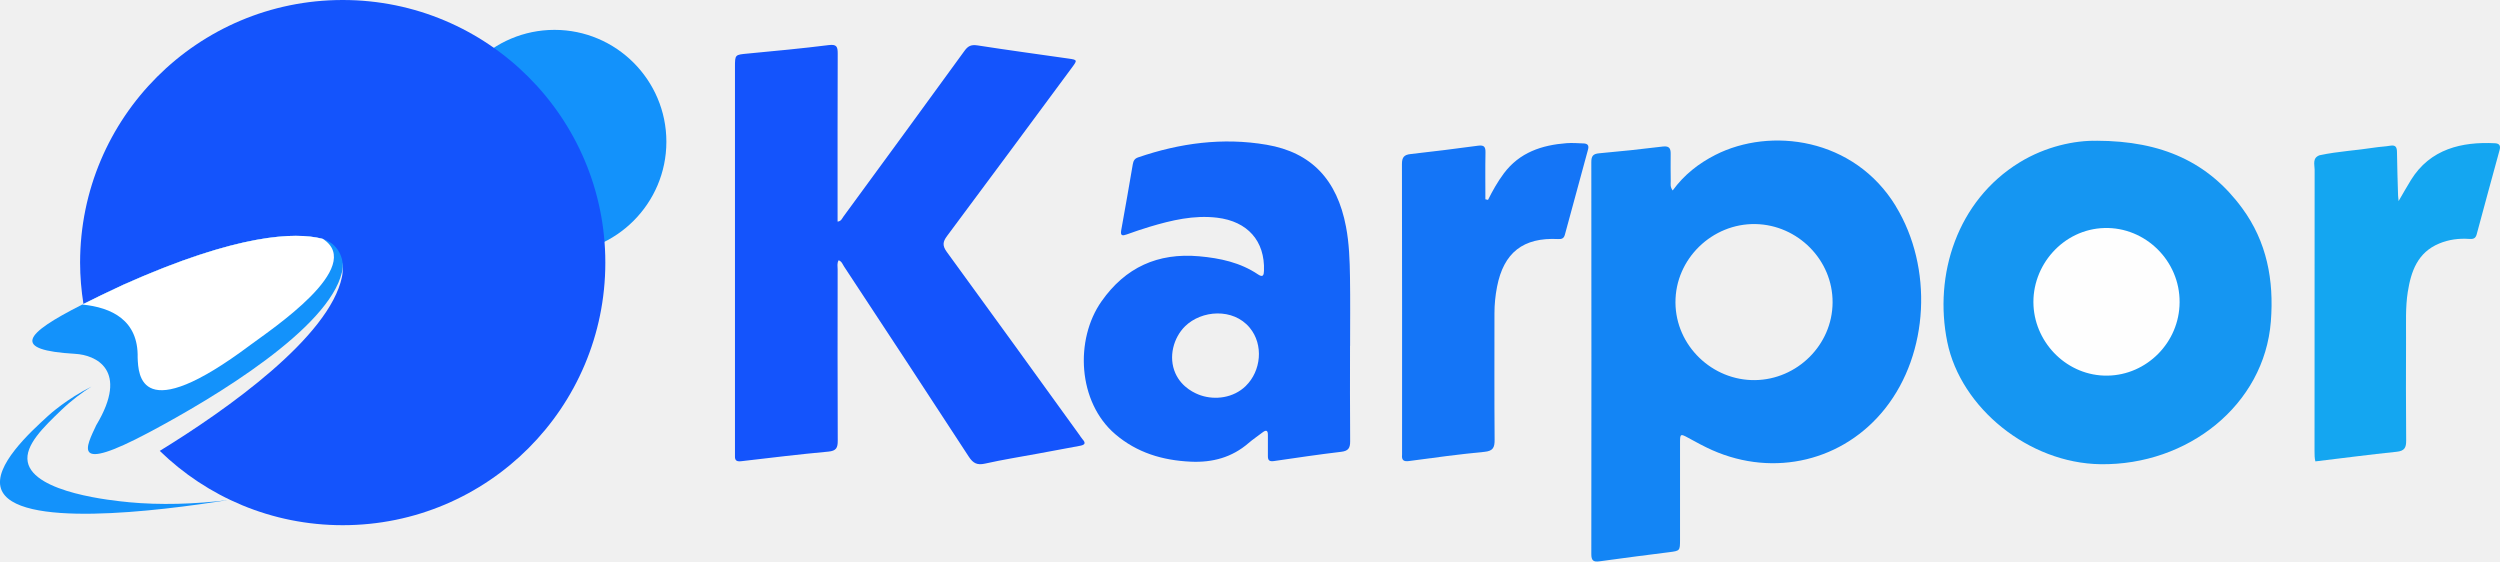
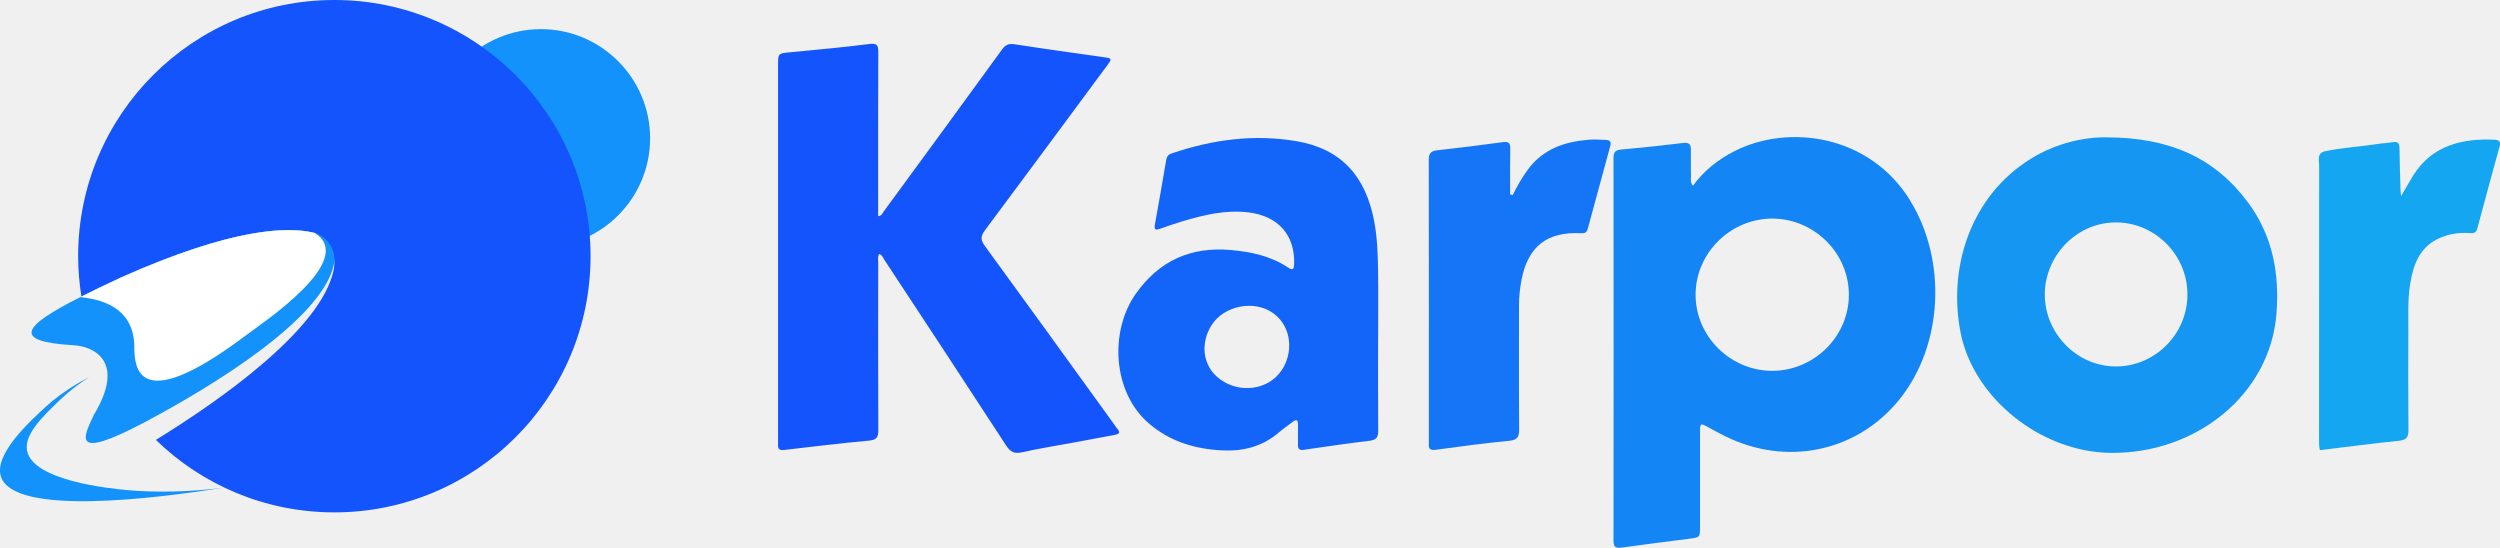
- <svg xmlns="http://www.w3.org/2000/svg" id="_图层_2" data-name="图层 2" viewBox="0 0 799.32 179.55">
+ <svg xmlns="http://www.w3.org/2000/svg" id="_图层_2" data-name="图层 2" viewBox="0 0 819.32 179.55">
  <defs>
    <style>
      .cls-1 {
        fill: #1454fc;
      }

-       .cls-1, .cls-2, .cls-3, .cls-4, .cls-5, .cls-6, .cls-7, .cls-8, .cls-9 {
+       .cls-1, .cls-2, .cls-3, .cls-4, .cls-5, .cls-6, .cls-7, .cls-8 {
        stroke-width: 0px;
      }

      .cls-2 {
-         fill: #fefefe;
+         fill: #1475f7;
      }

      .cls-3 {
-         fill: #1475f7;
+         fill: #1392fb;
      }

      .cls-4 {
-         fill: #1392fb;
+         fill: #1596f2;
      }

      .cls-5 {
-         fill: #1596f2;
+         fill: #14a6f1;
      }

      .cls-6 {
-         fill: #14a6f1;
+         fill: #1385f5;
      }

      .cls-7 {
-         fill: #1385f5;
+         fill: #fff;
      }

      .cls-8 {
-         fill: #fff;
-       }
- 
-       .cls-9 {
        fill: #1364f9;
      }
    </style>
  </defs>
  <g id="_图层_1-2" data-name="图层 1">
    <g>
-       <path class="cls-1" d="M268.13,83.23c-.57.95-.31,1.97-.31,2.92-.02,18.23-.05,36.47.03,54.7.01,2.32-.44,3.31-3.04,3.55-9.28.85-18.54,1.98-27.8,3.06-1.37.16-2.09-.14-2.02-1.63.03-.66,0-1.33,0-2,0-40.8,0-81.6,0-122.4,0-4.01.01-3.92,4.12-4.31,8.62-.82,17.24-1.62,25.83-2.7,2.54-.32,2.9.47,2.9,2.68-.07,16.9-.04,33.81-.04,50.71,0,.99,0,1.98,0,3.04,1.17-.1,1.43-1.01,1.88-1.62,12.94-17.66,25.89-35.33,38.75-53.05,1.16-1.59,2.23-1.95,4.14-1.66,9.7,1.51,19.44,2.83,29.16,4.22,2.69.38,2.76.5,1.1,2.73-13.32,18-26.62,36.02-40.02,53.97-1.4,1.87-1.55,3.1-.09,5.11,14.19,19.43,28.26,38.95,42.36,58.45.34.47.63.99,1.02,1.42,1.33,1.46.51,1.88-.94,2.14-4.34.78-8.68,1.61-13.01,2.42-5.73,1.06-11.49,1.97-17.17,3.24-2.53.57-3.83-.06-5.24-2.22-13.21-20.31-26.54-40.54-39.86-60.77-.47-.72-.74-1.67-1.76-2.02Z" />
-       <path class="cls-5" d="M670.38,45c20.87.05,35.68,6.84,46.48,21.52,7.93,10.77,10.22,23.08,9.2,36.21-2.07,26.81-26.64,46.09-54.49,45.69-22.87-.33-44.66-17.96-48.97-39.08-4.38-21.48,3.17-45.18,23.09-57.4,8.41-5.16,17.69-7.07,24.69-6.93Z" />
-       <path class="cls-3" d="M475.76,63.91c1.48-2.96,3.09-5.83,5.07-8.48,5-6.68,12.1-9.04,20.01-9.65,1.82-.14,3.66.01,5.48.08,1.25.04,1.79.61,1.42,1.94-2.49,9.07-4.96,18.14-7.4,27.22-.33,1.23-.98,1.47-2.18,1.41-11.14-.57-17.39,4.33-19.51,15.25-.54,2.78-.83,5.59-.83,8.43,0,13.49-.06,26.97.05,40.46.02,2.53-.49,3.63-3.28,3.9-8.03.77-16.04,1.84-24.03,2.93-1.87.26-2.46-.33-2.28-2.06.02-.16,0-.33,0-.5,0-30.8.03-61.6-.04-92.4,0-2.14.68-2.95,2.73-3.18,7.19-.82,14.38-1.68,21.55-2.67,1.95-.27,2.47.3,2.43,2.18-.1,4.98-.03,9.97-.03,14.95.28.06.56.13.84.19Z" />
-       <path class="cls-6" d="M741.72,49.62c5.78-1.23,11.7-1.53,17.52-2.44,1.64-.26,3.32-.31,4.95-.59,1.71-.3,2.17.4,2.19,2.01.05,4.66.22,9.31.35,13.97.01.4.08.8.17,1.72,1.47-2.52,2.66-4.65,3.94-6.72,6.16-9.99,16.34-12.31,26.87-11.77,1.44.07,1.85.81,1.48,2.17-2.46,8.99-4.92,17.97-7.33,26.97-.37,1.38-1.17,1.54-2.42,1.45-3.28-.23-6.5.2-9.54,1.46-6.89,2.85-9.02,8.83-10.07,15.52-.75,4.8-.53,9.63-.55,14.45-.03,10.99-.07,21.97.04,32.96.02,2.32-.49,3.39-3.02,3.66-8.68.9-17.34,2.04-26.01,3.08-.27-1.06-.27-2.14-.27-3.22,0-30.02,0-60.04.03-90.06,0-1.66-.81-3.78,1.66-4.63Z" />
-       <path class="cls-7" d="M606.18,65.97c-13.36-21.96-40.13-25.41-57.75-16.43-5.35,2.73-9.94,6.31-13.63,11.36-.87-1.18-.61-2.12-.62-3-.04-2.91-.05-5.83-.02-8.74.02-1.74-.49-2.55-2.5-2.31-6.77.83-13.56,1.56-20.36,2.16-1.96.17-2.51.91-2.51,2.78.04,41.79.04,83.58,0,125.38,0,2.02.62,2.58,2.63,2.3,7.41-1.05,14.85-1.96,22.28-2.92,3.44-.44,3.45-.45,3.45-4.04,0-10.32,0-20.65,0-30.97,0-2.9.14-2.92,2.72-1.5,2.48,1.36,4.97,2.72,7.55,3.87,19.88,8.82,42.09,3.44,55.35-13.35,13.96-17.66,15.32-44.99,3.38-64.6ZM561.16,121.53c-13.67.19-25.37-10.95-25.47-24.76-.1-14.03,11.81-25.42,25.65-25.13,13.4.28,24.69,11.43,24.59,25.12-.1,13.6-11.39,24.58-24.77,24.77Z" />
-       <path class="cls-2" d="M696.88,96.68c-.08,12.79-10.48,23.24-23.06,23.42-12.65.18-22.99-10.1-23.65-22.33-.69-12.83,9.44-24.51,22.68-24.87,13.07-.35,24.14,10.48,24.03,23.77Z" />
-       <path class="cls-9" d="M431.66,110.61c0-7.33.08-14.66-.03-21.98-.08-5.41-.26-10.81-1.28-16.16-2.84-14.95-10.98-23.73-25.39-26.19-13.98-2.39-27.7-.54-41.07,4.04-1.11.38-1.51,1.08-1.7,2.17-1.2,7.05-2.43,14.1-3.71,21.15-.32,1.79.41,1.8,1.75,1.32,2.43-.86,4.87-1.72,7.34-2.45,7.05-2.1,14.13-3.8,21.61-2.9,9.7,1.17,15.29,7.43,14.95,16.97-.05,1.31-.27,2.25-1.87,1.18-5.7-3.84-12.14-5.22-18.87-5.82-13.2-1.17-23.57,3.54-31.2,14.4-8.61,12.25-7.6,32.21,4.35,42.45,6.98,5.98,15.17,8.4,24.14,8.82,6.92.33,13.19-1.33,18.53-5.96,1.38-1.2,2.93-2.2,4.37-3.33,1.35-1.05,1.84-.69,1.8.95-.05,2.16.05,4.33,0,6.49-.03,1.45.5,1.86,1.96,1.65,7.16-1.05,14.33-2.1,21.52-2.96,2.27-.27,2.84-1.24,2.82-3.37-.09-10.16-.04-20.32-.04-30.47ZM398.32,123.4c-3.98,3.88-9.83,4.55-14.4,3.01-1.57-.53-6.04-2.35-8.13-7.1-2.3-5.22-.56-11.36,3.09-14.97,5.28-5.2,15.39-5.94,20.68.43,4.54,5.46,3.63,13.87-1.24,18.62Z" />
+       <path class="cls-1" d="M288.13,83.23c-.57.95-.31,1.97-.31,2.92-.02,18.23-.05,36.47.03,54.7.01,2.32-.44,3.31-3.04,3.55-9.28.85-18.54,1.98-27.8,3.06-1.37.16-2.09-.14-2.02-1.63.03-.66,0-1.33,0-2,0-40.8,0-81.6,0-122.4,0-4.01.01-3.92,4.12-4.31,8.62-.82,17.24-1.62,25.83-2.7,2.54-.32,2.9.47,2.9,2.68-.07,16.9-.04,33.81-.04,50.71,0,.99,0,1.98,0,3.04,1.17-.1,1.43-1.01,1.88-1.62,12.94-17.66,25.89-35.33,38.75-53.05,1.16-1.59,2.23-1.95,4.14-1.66,9.7,1.51,19.44,2.83,29.16,4.22,2.69.38,2.76.5,1.1,2.73-13.32,18-26.62,36.02-40.02,53.97-1.4,1.87-1.55,3.1-.09,5.11,14.19,19.43,28.26,38.95,42.36,58.45.34.47.63.99,1.02,1.42,1.33,1.46.51,1.88-.94,2.14-4.34.78-8.68,1.61-13.01,2.42-5.73,1.06-11.49,1.97-17.17,3.24-2.53.57-3.83-.06-5.24-2.22-13.21-20.31-26.54-40.54-39.86-60.77-.47-.72-.74-1.67-1.76-2.02Z" />
+       <path class="cls-2" d="M495.76,63.91c1.48-2.96,3.09-5.83,5.07-8.48,5-6.68,12.1-9.04,20.01-9.65,1.82-.14,3.66.01,5.48.08,1.25.04,1.79.61,1.42,1.94-2.49,9.07-4.96,18.14-7.4,27.22-.33,1.23-.98,1.47-2.18,1.41-11.14-.57-17.39,4.33-19.51,15.25-.54,2.78-.83,5.59-.83,8.43,0,13.49-.06,26.97.05,40.46.02,2.53-.49,3.63-3.28,3.9-8.03.77-16.04,1.84-24.03,2.93-1.87.26-2.46-.33-2.28-2.06.02-.16,0-.33,0-.5,0-30.8.03-61.6-.04-92.4,0-2.14.68-2.95,2.73-3.18,7.19-.82,14.38-1.68,21.55-2.67,1.95-.27,2.47.3,2.43,2.18-.1,4.98-.03,9.97-.03,14.95.28.06.56.13.84.19Z" />
+       <path class="cls-5" d="M761.72,49.62c5.78-1.23,11.7-1.53,17.52-2.44,1.64-.26,3.32-.31,4.95-.59,1.71-.3,2.17.4,2.19,2.01.05,4.66.22,9.31.35,13.97.01.4.08.8.17,1.72,1.47-2.52,2.66-4.65,3.94-6.72,6.16-9.99,16.34-12.31,26.87-11.77,1.44.07,1.85.81,1.48,2.17-2.46,8.99-4.92,17.97-7.33,26.97-.37,1.38-1.17,1.54-2.42,1.45-3.28-.23-6.5.2-9.54,1.46-6.89,2.85-9.02,8.83-10.07,15.52-.75,4.8-.53,9.63-.55,14.45-.03,10.99-.07,21.97.04,32.96.02,2.32-.49,3.39-3.02,3.66-8.68.9-17.34,2.04-26.01,3.08-.27-1.06-.27-2.14-.27-3.22,0-30.02,0-60.04.03-90.06,0-1.66-.81-3.78,1.66-4.63Z" />
+       <path class="cls-6" d="M626.18,65.97c-13.36-21.96-40.13-25.41-57.75-16.43-5.35,2.73-9.94,6.31-13.63,11.36-.87-1.18-.61-2.12-.62-3-.04-2.91-.05-5.83-.02-8.74.02-1.74-.49-2.55-2.5-2.31-6.77.83-13.56,1.56-20.36,2.16-1.96.17-2.51.91-2.51,2.78.04,41.79.04,83.58,0,125.38,0,2.02.62,2.58,2.63,2.3,7.41-1.05,14.85-1.96,22.28-2.92,3.44-.44,3.45-.45,3.45-4.04,0-10.32,0-20.65,0-30.97,0-2.9.14-2.92,2.72-1.5,2.48,1.36,4.97,2.72,7.55,3.87,19.88,8.82,42.09,3.44,55.35-13.35,13.96-17.66,15.32-44.99,3.38-64.6ZM581.16,121.53c-13.67.19-25.37-10.95-25.47-24.76-.1-14.03,11.81-25.42,25.65-25.13,13.4.28,24.69,11.43,24.59,25.12-.1,13.6-11.39,24.58-24.77,24.77Z" />
+       <path class="cls-4" d="M736.87,66.53c-10.8-14.68-25.61-21.47-46.48-21.52-7-.14-16.29,1.77-24.69,6.93-19.92,12.23-27.47,35.92-23.09,57.4,4.31,21.12,26.1,38.75,48.97,39.08,27.85.4,52.42-18.88,54.49-45.69,1.01-13.12-1.28-25.43-9.2-36.21ZM693.82,120.1c-12.65.18-22.99-10.1-23.65-22.33-.69-12.83,9.44-24.51,22.68-24.87,13.07-.35,24.14,10.48,24.03,23.77-.08,12.79-10.48,23.24-23.06,23.42Z" />
+       <path class="cls-8" d="M451.66,110.61c0-7.33.08-14.66-.03-21.98-.08-5.41-.26-10.81-1.28-16.16-2.84-14.95-10.98-23.73-25.39-26.19-13.98-2.39-27.7-.54-41.07,4.04-1.11.38-1.51,1.08-1.7,2.17-1.2,7.05-2.43,14.1-3.71,21.15-.32,1.79.41,1.8,1.75,1.32,2.43-.86,4.87-1.72,7.34-2.45,7.05-2.1,14.13-3.8,21.61-2.9,9.7,1.17,15.29,7.43,14.95,16.97-.05,1.31-.27,2.25-1.87,1.18-5.7-3.84-12.14-5.22-18.87-5.82-13.2-1.17-23.57,3.54-31.2,14.4-8.61,12.25-7.6,32.21,4.35,42.45,6.98,5.98,15.17,8.4,24.14,8.82,6.92.33,13.19-1.33,18.53-5.96,1.38-1.2,2.93-2.2,4.37-3.33,1.35-1.05,1.84-.69,1.8.95-.05,2.16.05,4.33,0,6.49-.03,1.45.5,1.86,1.96,1.65,7.16-1.05,14.33-2.1,21.52-2.96,2.27-.27,2.84-1.24,2.82-3.37-.09-10.16-.04-20.32-.04-30.47ZM418.32,123.4c-3.98,3.88-9.83,4.55-14.4,3.01-1.57-.53-6.04-2.35-8.13-7.1-2.3-5.22-.56-11.36,3.09-14.97,5.28-5.2,15.39-5.94,20.68.43,4.54,5.46,3.63,13.87-1.24,18.62Z" />
      <g>
-         <path class="cls-4" d="M177.29,81.09c-19.72,0-35.77-16.05-35.77-35.77s16.05-35.77,35.77-35.77,35.77,16.05,35.77,35.77-16.05,35.77-35.77,35.77Z" />
+         <path class="cls-3" d="M177.29,81.09c-19.72,0-35.77-16.05-35.77-35.77s16.05-35.77,35.77-35.77,35.77,16.05,35.77,35.77-16.05,35.77-35.77,35.77Z" />
        <path class="cls-1" d="M109.57,0C63.2,0,25.61,37.59,25.61,83.96c0,4.5.39,8.91,1.07,13.22,3.7-1.86,7.96-3.91,12.72-6.12,27.71-12.39,44.81-15.64,55.12-15.65h.07c3.41,0,6.08.35,8.14.85.18.05.35.09.53.15.15.1.3.2.44.3,4.24,1.73,6.7,6.79,5.63,11.85-4.04,19.17-36.5,42.25-58.25,55.6,15.12,14.7,35.75,23.76,58.5,23.76,46.37,0,83.96-37.59,83.96-83.96S155.94,0,109.57,0Z" />
-         <path class="cls-4" d="M41.04,160.55c-4.66-.45-30.27-2.91-32.17-12.84-1.02-5.33,5.09-11.18,10.72-16.58,3.27-3.14,6.61-5.62,9.65-7.53-7.88,3.97-13.28,8.81-13.91,9.4-5.72,5.23-17.47,15.99-15,23.28,4.37,12.84,50.14,7.19,72.68,3.58-10.55,1.35-21.91,1.67-31.98.7Z" />
+         <path class="cls-3" d="M41.04,160.55c-4.66-.45-30.27-2.91-32.17-12.84-1.02-5.33,5.09-11.18,10.72-16.58,3.27-3.14,6.61-5.62,9.65-7.53-7.88,3.97-13.28,8.81-13.91,9.4-5.72,5.23-17.47,15.99-15,23.28,4.37,12.84,50.14,7.19,72.68,3.58-10.55,1.35-21.91,1.67-31.98.7Z" />
        <g>
-           <path class="cls-4" d="M109.32,87.08c-4.26,17.96-40.22,39.78-61.79,51.23-24.82,13.17-20.01,4.62-16.72-2.44.01,0,.01-.01.02-.02,10.53-17.59-.23-22.37-6.83-22.72-20.47-1.19-16.46-6.25,2.29-15.75,3.78-1.91,8.18-4.03,13.1-6.32,36.99-16.53,55.07-16.79,63.33-14.8.18.05.35.09.53.15,4.51,1.38,7.18,6.02,6.07,10.67Z" />
-           <path class="cls-8" d="M80.05,110.3c-35.38,26.49-35.82,9.55-36.04,4.05.27-11.98-8.32-16.05-17.71-16.98,3.78-1.91,8.18-4.03,13.1-6.32,36.99-16.53,55.07-16.79,63.33-14.8.18.05.35.09.53.15,13.68,8.87-16.59,28.98-23.2,33.89Z" />
+           <path class="cls-3" d="M109.32,87.08c-4.26,17.96-40.22,39.78-61.79,51.23-24.82,13.17-20.01,4.62-16.72-2.44.01,0,.01-.01.02-.02,10.53-17.59-.23-22.37-6.83-22.72-20.47-1.19-16.46-6.25,2.29-15.75,3.78-1.91,8.18-4.03,13.1-6.32,36.99-16.53,55.07-16.79,63.33-14.8.18.05.35.09.53.15,4.51,1.38,7.18,6.02,6.07,10.67Z" />
+           <path class="cls-7" d="M80.05,110.3c-35.38,26.49-35.82,9.55-36.04,4.05.27-11.98-8.32-16.05-17.71-16.98,3.78-1.91,8.18-4.03,13.1-6.32,36.99-16.53,55.07-16.79,63.33-14.8.18.05.35.09.53.15,13.68,8.87-16.59,28.98-23.2,33.89Z" />
        </g>
      </g>
    </g>
  </g>
</svg>
